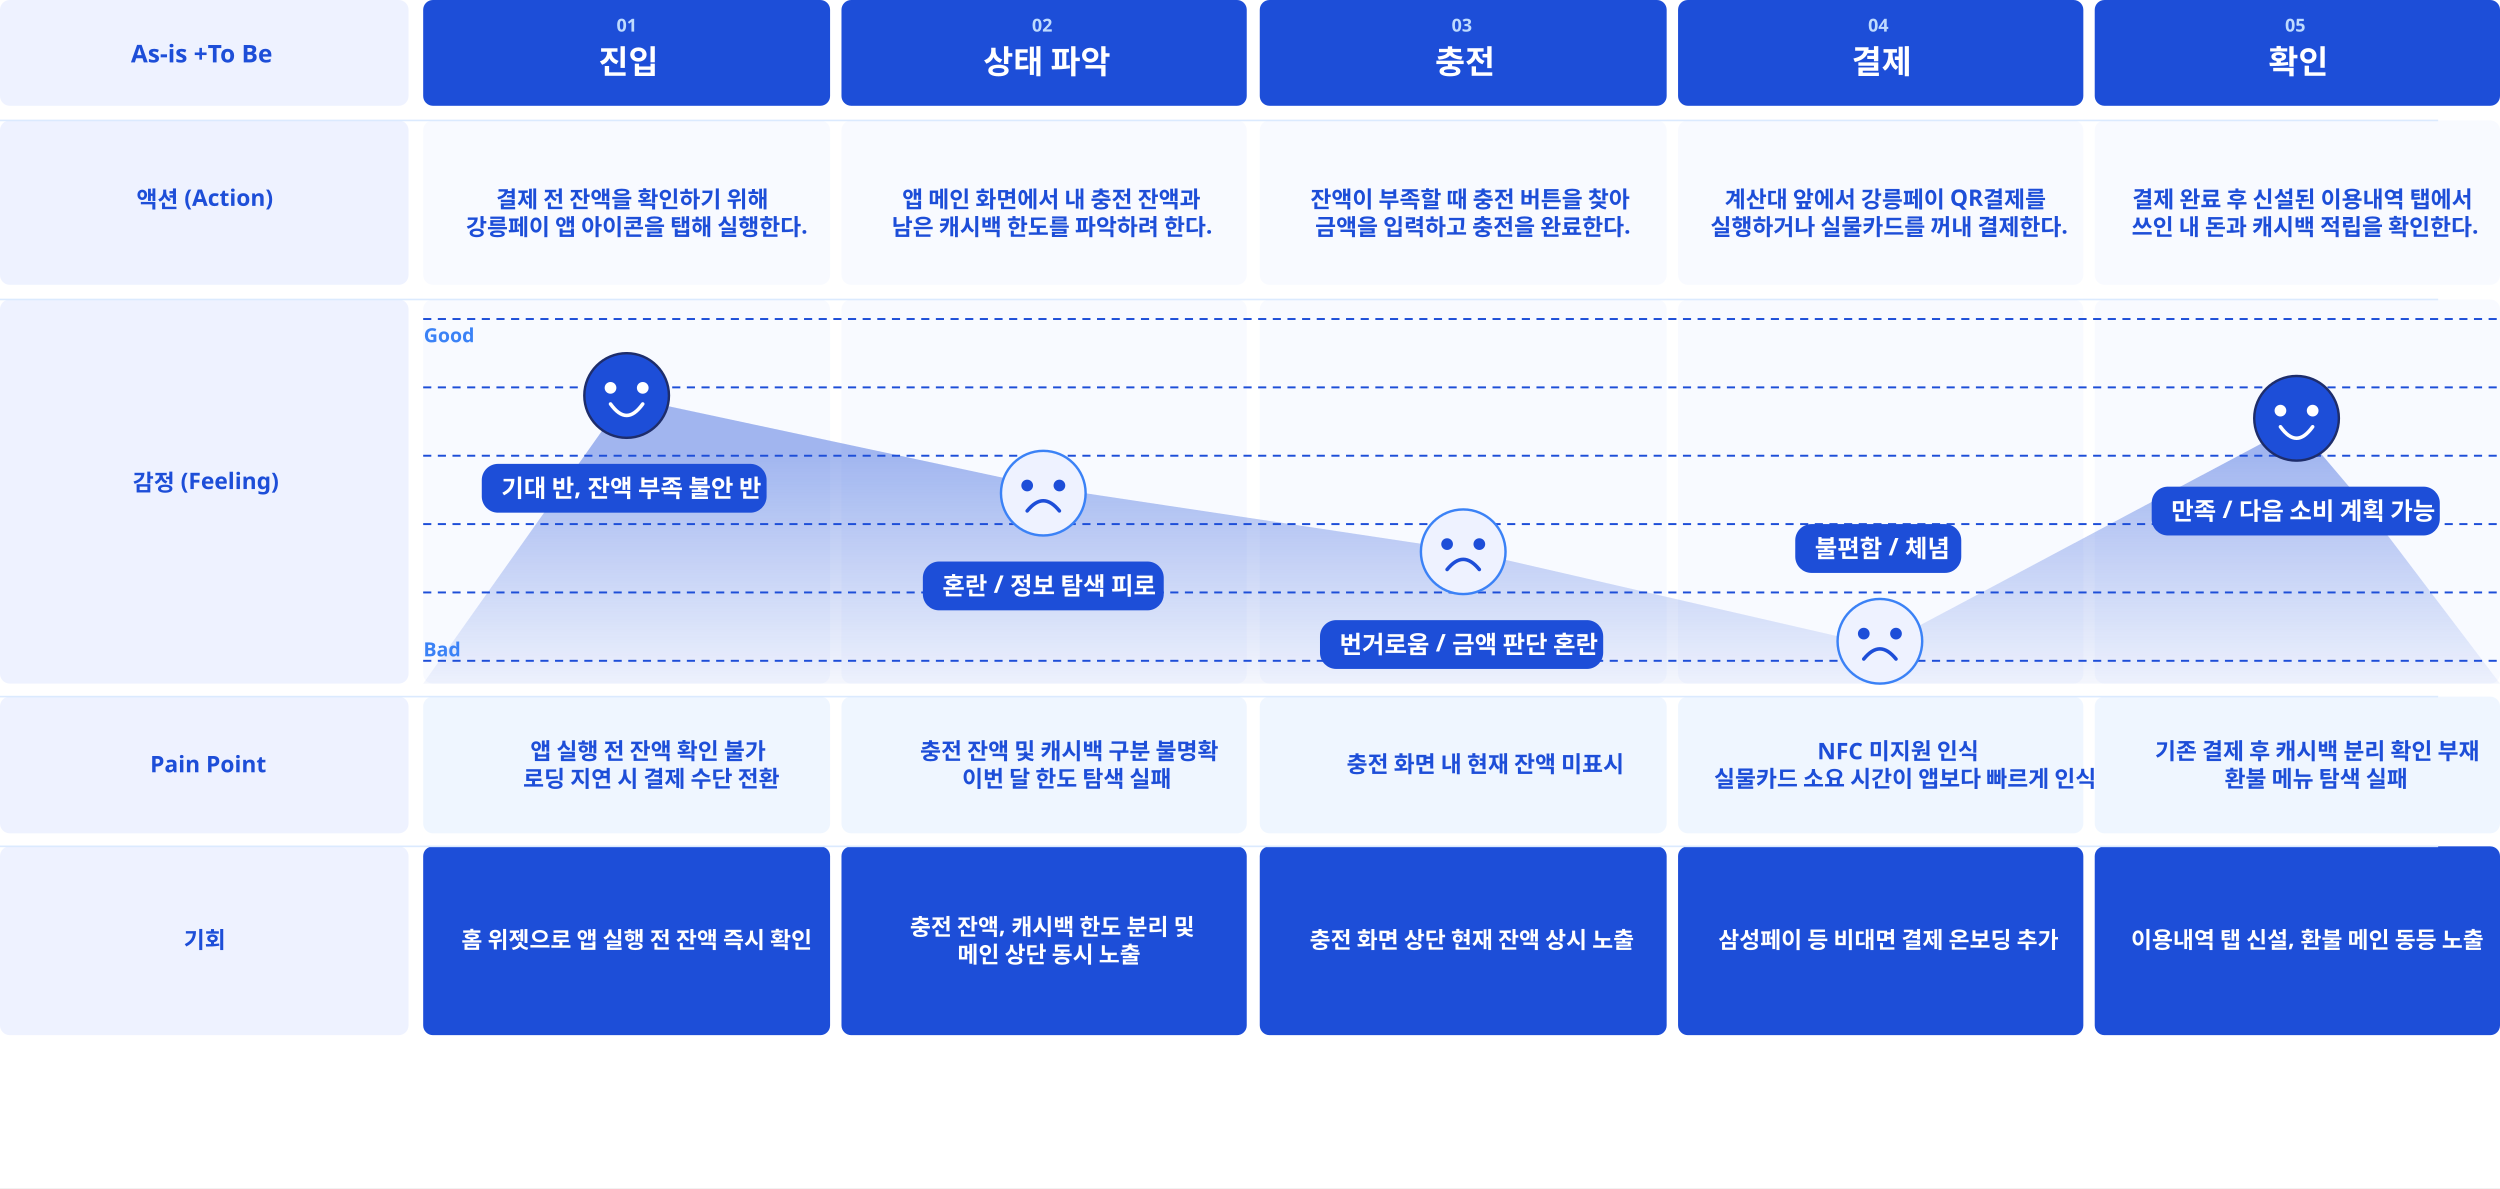
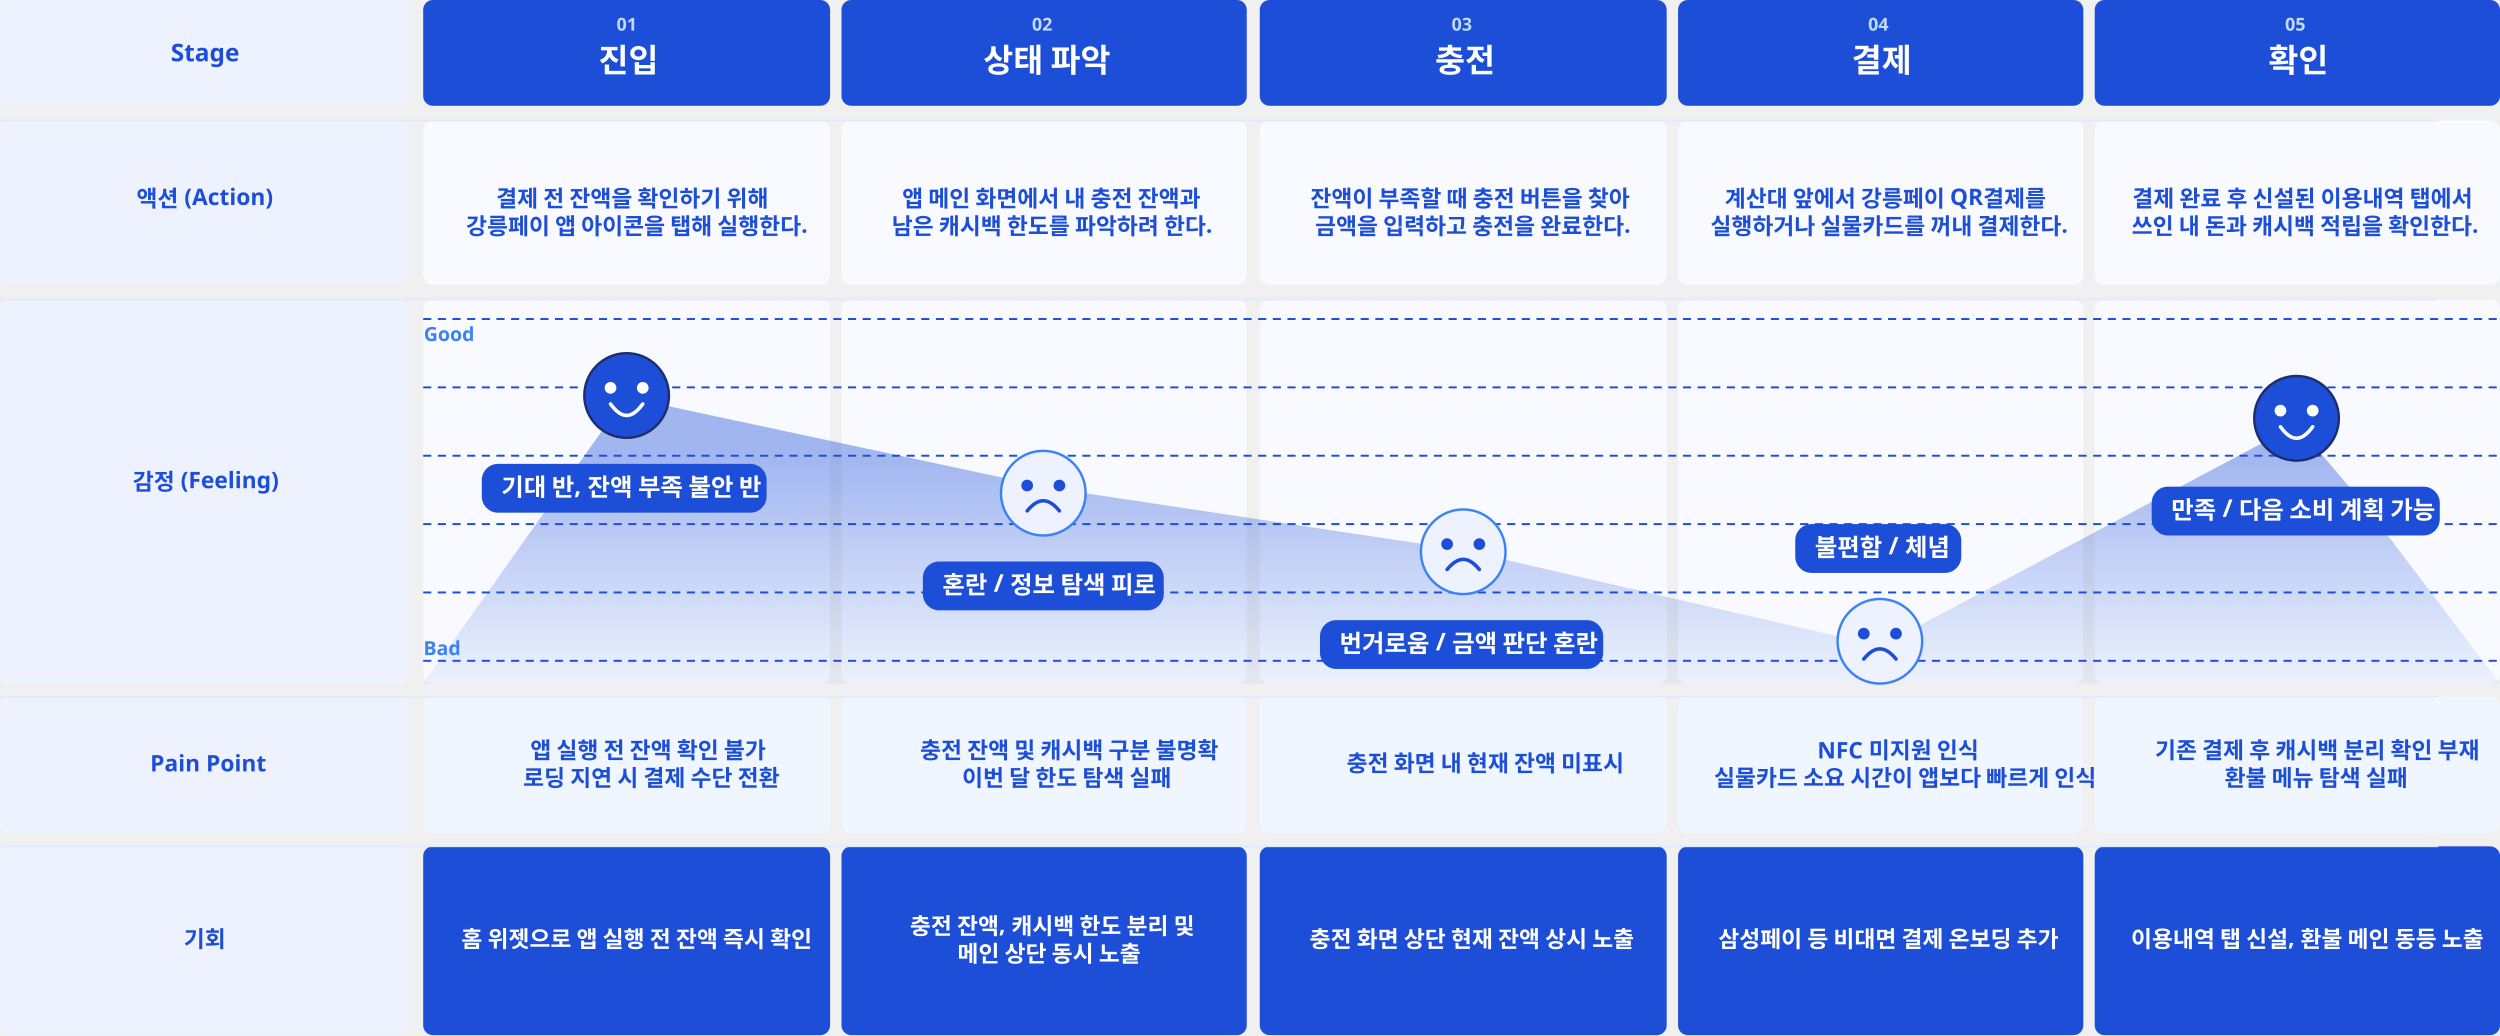
- <svg xmlns="http://www.w3.org/2000/svg" width="1536" height="730" viewBox="0 0 1536 730" fill="none">
-   <rect width="1536" height="730" fill="white" />
+ <svg xmlns="http://www.w3.org/2000/svg" width="1536" height="636" viewBox="0 0 1536 636" fill="none">
  <path d="M504 184H266C262.686 184 260 186.686 260 190V414C260 417.314 262.686 420 266 420H504C507.314 420 510 417.314 510 414V190C510 186.686 507.314 184 504 184Z" fill="#F8FAFF" />
  <path d="M760 184H523C519.686 184 517 186.686 517 190V414C517 417.314 519.686 420 523 420H760C763.314 420 766 417.314 766 414V190C766 186.686 763.314 184 760 184Z" fill="#F8FAFF" />
  <path d="M1018 184H780C776.686 184 774 186.686 774 190V414C774 417.314 776.686 420 780 420H1018C1021.31 420 1024 417.314 1024 414V190C1024 186.686 1021.31 184 1018 184Z" fill="#F8FAFF" />
  <path d="M1274 184H1037C1033.69 184 1031 186.686 1031 190V414C1031 417.314 1033.69 420 1037 420H1274C1277.31 420 1280 417.314 1280 414V190C1280 186.686 1277.31 184 1274 184Z" fill="#F8FAFF" />
  <path d="M1530 184H1293C1289.69 184 1287 186.686 1287 190V414C1287 417.314 1289.69 420 1293 420H1530C1533.31 420 1536 417.314 1536 414V190C1536 186.686 1533.31 184 1530 184Z" fill="#F8FAFF" />
  <path d="M245 0H6C2.686 0 0 2.686 0 6V59C0 62.314 2.686 65 6 65H245C248.314 65 251 62.314 251 59V6C251 2.686 248.314 0 245 0Z" fill="#EEF2FF" />
  <path d="M245 74H6C2.686 74 0 76.686 0 80V169C0 172.314 2.686 175 6 175H245C248.314 175 251 172.314 251 169V80C251 76.686 248.314 74 245 74Z" fill="#EEF2FF" />
  <path d="M245 184H6C2.686 184 0 186.686 0 190V414C0 417.314 2.686 420 6 420H245C248.314 420 251 417.314 251 414V190C251 186.686 248.314 184 245 184Z" fill="#EEF2FF" />
  <path d="M245 428H6C2.686 428 0 430.686 0 434V506C0 509.314 2.686 512 6 512H245C248.314 512 251 509.314 251 506V434C251 430.686 248.314 428 245 428Z" fill="#EEF2FF" />
  <path d="M245 520H6C2.686 520 0 522.686 0 526V630C0 633.314 2.686 636 6 636H245C248.314 636 251 633.314 251 630V526C251 522.686 248.314 520 245 520Z" fill="#EEF2FF" />
  <text fill="#1D4ED8" style="white-space: pre" xml:space="preserve" font-family="Pretendard" font-size="15" font-weight="bold" letter-spacing="0em">
-     <tspan x="80.447" y="38.332">As-is +To Be</tspan>
-   </text>
-   <text fill="#1D4ED8" style="white-space: pre" xml:space="preserve" font-family="Pretendard" font-size="14" font-weight="bold" letter-spacing="0em">
-     <tspan x="83.826" y="127.477">액션 (Action)</tspan>
-   </text>
-   <text fill="#1D4ED8" style="white-space: pre" xml:space="preserve" font-family="Pretendard" font-size="14" font-weight="bold" letter-spacing="0em">
-     <tspan x="81.584" y="301.477">감정 (Feeling)</tspan>
-   </text>
-   <text fill="#1D4ED8" style="white-space: pre" xml:space="preserve" font-family="Pretendard" font-size="14" font-weight="bold" letter-spacing="0em">
-     <tspan x="92.235" y="474.477">Pain Point</tspan>
-   </text>
-   <text fill="#1D4ED8" style="white-space: pre" xml:space="preserve" font-family="Pretendard" font-size="14" font-weight="bold" letter-spacing="0em">
-     <tspan x="112.9" y="582.477">기회</tspan>
+     <tspan x="104.896" y="37.664">Stage</tspan>
+   </text>
+   <text fill="#1D4ED8" style="white-space: pre" xml:space="preserve" font-family="Pretendard" font-size="14" font-weight="bold" letter-spacing="0em">
+     <tspan x="83.826" y="126.953">액션 (Action)</tspan>
+   </text>
+   <text fill="#1D4ED8" style="white-space: pre" xml:space="preserve" font-family="Pretendard" font-size="14" font-weight="bold" letter-spacing="0em">
+     <tspan x="81.584" y="300.953">감정 (Feeling)</tspan>
+   </text>
+   <text fill="#1D4ED8" style="white-space: pre" xml:space="preserve" font-family="Pretendard" font-size="14" font-weight="bold" letter-spacing="0em">
+     <tspan x="92.236" y="473.953">Pain Point</tspan>
+   </text>
+   <text fill="#1D4ED8" style="white-space: pre" xml:space="preserve" font-family="Pretendard" font-size="14" font-weight="bold" letter-spacing="0em">
+     <tspan x="112.9" y="581.953">기회</tspan>
  </text>
  <path d="M504 0H266C262.686 0 260 2.686 260 6V59C260 62.314 262.686 65 266 65H504C507.314 65 510 62.314 510 59V6C510 2.686 507.314 0 504 0Z" fill="#1D4ED8" />
  <text fill="#BFDBFE" style="white-space: pre" xml:space="preserve" font-family="Pretendard" font-size="11" font-weight="bold" letter-spacing="0em">
-     <tspan x="378.791" y="19.41">01</tspan>
-   </text>
-   <text fill="white" style="white-space: pre" xml:space="preserve" font-family="Pretendard" font-size="20" font-weight="bold" letter-spacing="0em">
-     <tspan x="367.715" y="45.109">진입</tspan>
+     <tspan x="378.791" y="18.82">01</tspan>
+   </text>
+   <text fill="white" style="white-space: pre" xml:space="preserve" font-family="Pretendard" font-size="20" font-weight="bold" letter-spacing="0em">
+     <tspan x="367.715" y="44.219">진입</tspan>
  </text>
  <path d="M504 74H266C262.686 74 260 76.686 260 80V169C260 172.314 262.686 175 266 175H504C507.314 175 510 172.314 510 169V80C510 76.686 507.314 74 504 74Z" fill="#F8FAFF" />
  <text fill="#1D4ED8" style="white-space: pre" xml:space="preserve" font-family="Pretendard" font-size="14" font-weight="bold" letter-spacing="0em">
-     <tspan x="304.836" y="127.477">결제 전 잔액을 확인하기 위해 
- </tspan>
-     <tspan x="286.324" y="144.477">강릉페이 앱 아이콘을 탭해 실행한다.</tspan>
+     <tspan x="304.836" y="126.953">결제 전 잔액을 확인하기 위해  </tspan>
+   </text>
+   <text fill="#1D4ED8" style="white-space: pre" xml:space="preserve" font-family="Pretendard" font-size="14" font-weight="bold" letter-spacing="0em">
+     <tspan x="286.324" y="143.953">강릉페이 앱 아이콘을 탭해 실행한다.</tspan>
  </text>
  <path d="M504 428H266C262.686 428 260 430.686 260 434V506C260 509.314 262.686 512 266 512H504C507.314 512 510 509.314 510 506V434C510 430.686 507.314 428 504 428Z" fill="#EFF6FF" />
  <text fill="#1D4ED8" style="white-space: pre" xml:space="preserve" font-family="Pretendard" font-size="14" font-weight="bold" letter-spacing="0em">
-     <tspan x="325.822" y="466.477">앱 실행 전 잔액 확인 불가 
- </tspan>
-     <tspan x="321.386" y="483.477">로딩 지연 시 결제 수단 전환</tspan>
+     <tspan x="325.822" y="465.953">앱 실행 전 잔액 확인 불가  </tspan>
+   </text>
+   <text fill="#1D4ED8" style="white-space: pre" xml:space="preserve" font-family="Pretendard" font-size="14" font-weight="bold" letter-spacing="0em">
+     <tspan x="321.387" y="482.953">로딩 지연 시 결제 수단 전환</tspan>
  </text>
  <path d="M504 520H266C262.686 520 260 522.686 260 526V630C260 633.314 262.686 636 266 636H504C507.314 636 510 633.314 510 630V526C510 522.686 507.314 520 504 520Z" fill="#1D4ED8" />
  <text fill="white" style="white-space: pre" xml:space="preserve" font-family="Pretendard" font-size="14" font-weight="bold" letter-spacing="0em">
-     <tspan x="283.46" y="582.477">홈 위젯으로 앱 실행 전 잔액 즉시 확인</tspan>
+     <tspan x="283.461" y="581.953">홈 위젯으로 앱 실행 전 잔액 즉시 확인</tspan>
  </text>
  <path d="M760 0H523C519.686 0 517 2.686 517 6V59C517 62.314 519.686 65 523 65H760C763.314 65 766 62.314 766 59V6C766 2.686 763.314 0 760 0Z" fill="#1D4ED8" />
  <text fill="#BFDBFE" style="white-space: pre" xml:space="preserve" font-family="Pretendard" font-size="11" font-weight="bold" letter-spacing="0em">
-     <tspan x="634.012" y="19.41">02</tspan>
-   </text>
-   <text fill="white" style="white-space: pre" xml:space="preserve" font-family="Pretendard" font-size="20" font-weight="bold" letter-spacing="0em">
-     <tspan x="604.125" y="45.109">상태 파악</tspan>
+     <tspan x="634.012" y="18.82">02</tspan>
+   </text>
+   <text fill="white" style="white-space: pre" xml:space="preserve" font-family="Pretendard" font-size="20" font-weight="bold" letter-spacing="0em">
+     <tspan x="604.125" y="44.219">상태 파악</tspan>
  </text>
  <path d="M760 74H523C519.686 74 517 76.686 517 80V169C517 172.314 519.686 175 523 175H760C763.314 175 766 172.314 766 169V80C766 76.686 763.314 74 760 74Z" fill="#F8FAFF" />
  <text fill="#1D4ED8" style="white-space: pre" xml:space="preserve" font-family="Pretendard" font-size="14" font-weight="bold" letter-spacing="0em">
-     <tspan x="554.286" y="127.477">앱 메인 화면에서 내 충전 잔액과
- </tspan>
-     <tspan x="547.874" y="144.477">남은 캐시백 한도를 파악하려 한다.</tspan>
-   </text>
-   <path d="M384.5 244L260 420H1536L1453 310.5L1411 261L1155.5 397L899 338L646.5 300L384.5 244Z" fill="url(#paint0_linear_949_6165)" />
+     <tspan x="554.287" y="126.953">앱 메인 화면에서 내 충전 잔액과 </tspan>
+   </text>
+   <text fill="#1D4ED8" style="white-space: pre" xml:space="preserve" font-family="Pretendard" font-size="14" font-weight="bold" letter-spacing="0em">
+     <tspan x="547.875" y="143.953">남은 캐시백 한도를 파악하려 한다.</tspan>
+   </text>
+   <path d="M384.5 244L260 420H1536L1453 310.5L1411 261L1155.5 397L899 338L646.5 300L384.5 244Z" fill="url(#paint0_linear_2440_1563)" />
  <path d="M760 428H523C519.686 428 517 430.686 517 434V506C517 509.314 519.686 512 523 512H760C763.314 512 766 509.314 766 506V434C766 430.686 763.314 428 760 428Z" fill="#EFF6FF" />
  <path d="M760 520H523C519.686 520 517 522.686 517 526V630C517 633.314 519.686 636 523 636H760C763.314 636 766 633.314 766 630V526C766 522.686 763.314 520 760 520Z" fill="#1D4ED8" />
  <text fill="white" style="white-space: pre" xml:space="preserve" font-family="Pretendard" font-size="14" font-weight="bold" letter-spacing="0em">
-     <tspan x="559.045" y="574.477">충전 잔액, 캐시백 한도 분리 및
- </tspan>
-     <tspan x="588.262" y="591.477">메인 상단 동시 노출</tspan>
+     <tspan x="559.045" y="573.953">충전 잔액, 캐시백 한도 분리 및 </tspan>
+   </text>
+   <text fill="white" style="white-space: pre" xml:space="preserve" font-family="Pretendard" font-size="14" font-weight="bold" letter-spacing="0em">
+     <tspan x="588.262" y="590.953">메인 상단 동시 노출</tspan>
  </text>
  <path d="M1018 0H780C776.686 0 774 2.686 774 6V59C774 62.314 776.686 65 780 65H1018C1021.31 65 1024 62.314 1024 59V6C1024 2.686 1021.31 0 1018 0Z" fill="#1D4ED8" />
  <text fill="#BFDBFE" style="white-space: pre" xml:space="preserve" font-family="Pretendard" font-size="11" font-weight="bold" letter-spacing="0em">
-     <tspan x="891.856" y="19.41">03</tspan>
-   </text>
-   <text fill="white" style="white-space: pre" xml:space="preserve" font-family="Pretendard" font-size="20" font-weight="bold" letter-spacing="0em">
-     <tspan x="881.715" y="45.109">충전</tspan>
+     <tspan x="891.855" y="18.82">03</tspan>
+   </text>
+   <text fill="white" style="white-space: pre" xml:space="preserve" font-family="Pretendard" font-size="20" font-weight="bold" letter-spacing="0em">
+     <tspan x="881.715" y="44.219">충전</tspan>
  </text>
  <path d="M1018 74H780C776.686 74 774 76.686 774 80V169C774 172.314 776.686 175 780 175H1018C1021.31 175 1024 172.314 1024 169V80C1024 76.686 1021.31 74 1018 74Z" fill="#F8FAFF" />
  <text fill="#1D4ED8" style="white-space: pre" xml:space="preserve" font-family="Pretendard" font-size="14" font-weight="bold" letter-spacing="0em">
-     <tspan x="805.123" y="127.477">잔액이 부족할 때 충전 버튼을 찾아 
- </tspan>
-     <tspan x="807.987" y="144.477">금액을 입력하고 충전을 완료한다.</tspan>
+     <tspan x="805.123" y="126.953">잔액이 부족할 때 충전 버튼을 찾아  </tspan>
+   </text>
+   <text fill="#1D4ED8" style="white-space: pre" xml:space="preserve" font-family="Pretendard" font-size="14" font-weight="bold" letter-spacing="0em">
+     <tspan x="807.986" y="143.953">금액을 입력하고 충전을 완료한다.</tspan>
  </text>
  <path d="M1018 428H780C776.686 428 774 430.686 774 434V506C774 509.314 776.686 512 780 512H1018C1021.31 512 1024 509.314 1024 506V434C1024 430.686 1021.31 428 1018 428Z" fill="#EFF6FF" />
  <path d="M1018 520H780C776.686 520 774 522.686 774 526V630C774 633.314 776.686 636 780 636H1018C1021.31 636 1024 633.314 1024 630V526C1024 522.686 1021.31 520 1018 520Z" fill="#1D4ED8" />
  <text fill="white" style="white-space: pre" xml:space="preserve" font-family="Pretendard" font-size="14" font-weight="bold" letter-spacing="0em">
-     <tspan x="804.623" y="582.477">충전 화면 상단 현재 잔액 상시 노출</tspan>
+     <tspan x="804.623" y="581.953">충전 화면 상단 현재 잔액 상시 노출</tspan>
  </text>
  <path d="M1274 0H1037C1033.69 0 1031 2.686 1031 6V59C1031 62.314 1033.69 65 1037 65H1274C1277.31 65 1280 62.314 1280 59V6C1280 2.686 1277.31 0 1274 0Z" fill="#1D4ED8" />
  <text fill="#BFDBFE" style="white-space: pre" xml:space="preserve" font-family="Pretendard" font-size="11" font-weight="bold" letter-spacing="0em">
-     <tspan x="1147.75" y="19.41">04</tspan>
-   </text>
-   <text fill="white" style="white-space: pre" xml:space="preserve" font-family="Pretendard" font-size="20" font-weight="bold" letter-spacing="0em">
-     <tspan x="1137.71" y="45.109">결제</tspan>
+     <tspan x="1147.75" y="18.82">04</tspan>
+   </text>
+   <text fill="white" style="white-space: pre" xml:space="preserve" font-family="Pretendard" font-size="20" font-weight="bold" letter-spacing="0em">
+     <tspan x="1137.71" y="44.219">결제</tspan>
  </text>
  <path d="M1274 74H1037C1033.69 74 1031 76.686 1031 80V169C1031 172.314 1033.69 175 1037 175H1274C1277.31 175 1280 172.314 1280 169V80C1280 76.686 1277.31 74 1274 74Z" fill="#F8FAFF" />
  <text fill="#1D4ED8" style="white-space: pre" xml:space="preserve" font-family="Pretendard" font-size="14" font-weight="bold" letter-spacing="0em">
-     <tspan x="1059.7" y="127.477">계산대 앞에서 강릉페이 QR결제를 
- </tspan>
-     <tspan x="1050.89" y="144.477">실행하거나 실물카드를 꺼내 결제한다.</tspan>
+     <tspan x="1059.7" y="126.953">계산대 앞에서 강릉페이 QR결제를  </tspan>
+   </text>
+   <text fill="#1D4ED8" style="white-space: pre" xml:space="preserve" font-family="Pretendard" font-size="14" font-weight="bold" letter-spacing="0em">
+     <tspan x="1050.89" y="143.953">실행하거나 실물카드를 꺼내 결제한다.</tspan>
  </text>
  <path d="M1274 428H1037C1033.69 428 1031 430.686 1031 434V506C1031 509.314 1033.69 512 1037 512H1274C1277.31 512 1280 509.314 1280 506V434C1280 430.686 1277.31 428 1274 428Z" fill="#EFF6FF" />
  <path d="M1274 520H1037C1033.69 520 1031 522.686 1031 526V630C1031 633.314 1033.69 636 1037 636H1274C1277.31 636 1280 633.314 1280 630V526C1280 522.686 1277.31 520 1274 520Z" fill="#1D4ED8" />
  <text fill="white" style="white-space: pre" xml:space="preserve" font-family="Pretendard" font-size="14" font-weight="bold" letter-spacing="0em">
-     <tspan x="1055.69" y="582.477">삼성페이 등 비대면 결제 온보딩 추가</tspan>
+     <tspan x="1055.69" y="581.953">삼성페이 등 비대면 결제 온보딩 추가</tspan>
  </text>
  <path d="M1530 0H1293C1289.69 0 1287 2.686 1287 6V59C1287 62.314 1289.69 65 1293 65H1530C1533.31 65 1536 62.314 1536 59V6C1536 2.686 1533.31 0 1530 0Z" fill="#1D4ED8" />
  <text fill="#BFDBFE" style="white-space: pre" xml:space="preserve" font-family="Pretendard" font-size="11" font-weight="bold" letter-spacing="0em">
-     <tspan x="1403.92" y="19.41">05</tspan>
-   </text>
-   <text fill="white" style="white-space: pre" xml:space="preserve" font-family="Pretendard" font-size="20" font-weight="bold" letter-spacing="0em">
-     <tspan x="1393.71" y="45.109">확인</tspan>
+     <tspan x="1403.92" y="18.82">05</tspan>
+   </text>
+   <text fill="white" style="white-space: pre" xml:space="preserve" font-family="Pretendard" font-size="20" font-weight="bold" letter-spacing="0em">
+     <tspan x="1393.71" y="44.219">확인</tspan>
  </text>
  <path d="M1530 74H1293C1289.69 74 1287 76.686 1287 80V169C1287 172.314 1289.69 175 1293 175H1530C1533.31 175 1536 172.314 1536 169V80C1536 76.686 1533.31 74 1530 74Z" fill="#F8FAFF" />
  <text fill="#1D4ED8" style="white-space: pre" xml:space="preserve" font-family="Pretendard" font-size="14" font-weight="bold" letter-spacing="0em">
-     <tspan x="1310.07" y="127.477">결제 완료 후 신설된 이용내역 탭에서 
- </tspan>
-     <tspan x="1309.71" y="144.477">쓰인 내 돈과 캐시백 적립을 확인한다.</tspan>
+     <tspan x="1310.07" y="126.953">결제 완료 후 신설된 이용내역 탭에서  </tspan>
+   </text>
+   <text fill="#1D4ED8" style="white-space: pre" xml:space="preserve" font-family="Pretendard" font-size="14" font-weight="bold" letter-spacing="0em">
+     <tspan x="1309.71" y="143.953">쓰인 내 돈과 캐시백 적립을 확인한다.</tspan>
  </text>
  <path d="M1530 428H1293C1289.69 428 1287 430.686 1287 434V506C1287 509.314 1289.69 512 1293 512H1530C1533.31 512 1536 509.314 1536 506V434C1536 430.686 1533.31 428 1530 428Z" fill="#EFF6FF" />
  <path d="M1530 520H1293C1289.69 520 1287 522.686 1287 526V630C1287 633.314 1289.69 636 1293 636H1530C1533.31 636 1536 633.314 1536 630V526C1536 522.686 1533.31 520 1530 520Z" fill="#1D4ED8" />
  <text fill="white" style="white-space: pre" xml:space="preserve" font-family="Pretendard" font-size="14" font-weight="bold" letter-spacing="0em">
-     <tspan x="1309.28" y="582.477">이용내역 탭 신설, 환불 메인 동등 노출</tspan>
+     <tspan x="1309.28" y="581.953">이용내역 탭 신설, 환불 메인 동등 노출</tspan>
  </text>
  <path d="M260 196H1536" stroke="#1D4ED8" stroke-width="1.2" stroke-dasharray="5 4" />
  <path d="M260 238H1536" stroke="#1D4ED8" stroke-width="1.2" stroke-dasharray="5 4" />
  <path d="M260 280H1536" stroke="#1D4ED8" stroke-width="1.2" stroke-dasharray="5 4" />
  <path d="M260 322H1536" stroke="#1D4ED8" stroke-width="1.2" stroke-dasharray="5 4" />
  <path d="M260 364H1536" stroke="#1D4ED8" stroke-width="1.2" stroke-dasharray="5 4" />
  <path d="M260 406H1536" stroke="#1D4ED8" stroke-width="1.2" stroke-dasharray="5 4" />
  <path d="M385 269C399.359 269 411 257.359 411 243C411 228.641 399.359 217 385 217C370.641 217 359 228.641 359 243C359 257.359 370.641 269 385 269Z" fill="#1D4ED8" stroke="#1E2D6B" stroke-width="1.5" />
  <path d="M375.1 241.9C377.088 241.9 378.7 240.288 378.7 238.3C378.7 236.312 377.088 234.7 375.1 234.7C373.112 234.7 371.5 236.312 371.5 238.3C371.5 240.288 373.112 241.9 375.1 241.9Z" fill="white" />
-   <path d="M394.9 241.9C396.888 241.9 398.5 240.288 398.5 238.3C398.5 236.312 396.888 234.7 394.9 234.7C392.912 234.7 391.3 236.312 391.3 238.3C391.3 240.288 392.912 241.9 394.9 241.9Z" fill="white" />
+   <path d="M394.901 241.9C396.889 241.9 398.501 240.288 398.501 238.3C398.501 236.312 396.889 234.7 394.901 234.7C392.913 234.7 391.301 236.312 391.301 238.3C391.301 240.288 392.913 241.9 394.901 241.9Z" fill="white" />
  <path d="M375.1 248.2C381.9 257.6 388.1 257.6 394.9 248.2" stroke="white" stroke-width="2.2" stroke-linecap="round" />
  <path d="M641 329C655.359 329 667 317.359 667 303C667 288.641 655.359 277 641 277C626.641 277 615 288.641 615 303C615 317.359 626.641 329 641 329Z" fill="#EEF2FF" stroke="#3B82F6" stroke-width="1.5" />
  <path d="M631.1 301.9C633.088 301.9 634.7 300.288 634.7 298.3C634.7 296.312 633.088 294.7 631.1 294.7C629.112 294.7 627.5 296.312 627.5 298.3C627.5 300.288 629.112 301.9 631.1 301.9Z" fill="#1D4ED8" />
-   <path d="M650.9 301.9C652.888 301.9 654.5 300.288 654.5 298.3C654.5 296.312 652.888 294.7 650.9 294.7C648.912 294.7 647.3 296.312 647.3 298.3C647.3 300.288 648.912 301.9 650.9 301.9Z" fill="#1D4ED8" />
+   <path d="M650.901 301.9C652.889 301.9 654.501 300.288 654.501 298.3C654.501 296.312 652.889 294.7 650.901 294.7C648.913 294.7 647.301 296.312 647.301 298.3C647.301 300.288 648.913 301.9 650.901 301.9Z" fill="#1D4ED8" />
  <path d="M631.1 313.9C637.9 305.6 644.1 305.6 650.9 313.9" stroke="#1D4ED8" stroke-width="2.2" stroke-linecap="round" />
  <path d="M899 365C913.359 365 925 353.359 925 339C925 324.641 913.359 313 899 313C884.641 313 873 324.641 873 339C873 353.359 884.641 365 899 365Z" fill="#EEF2FF" stroke="#3B82F6" stroke-width="1.5" />
  <path d="M889.1 337.9C891.088 337.9 892.7 336.288 892.7 334.3C892.7 332.312 891.088 330.7 889.1 330.7C887.112 330.7 885.5 332.312 885.5 334.3C885.5 336.288 887.112 337.9 889.1 337.9Z" fill="#1D4ED8" />
-   <path d="M908.9 337.9C910.888 337.9 912.5 336.288 912.5 334.3C912.5 332.312 910.888 330.7 908.9 330.7C906.912 330.7 905.3 332.312 905.3 334.3C905.3 336.288 906.912 337.9 908.9 337.9Z" fill="#1D4ED8" />
+   <path d="M908.901 337.9C910.889 337.9 912.501 336.288 912.501 334.3C912.501 332.312 910.889 330.7 908.901 330.7C906.913 330.7 905.301 332.312 905.301 334.3C905.301 336.288 906.913 337.9 908.901 337.9Z" fill="#1D4ED8" />
  <path d="M889.1 349.9C895.9 341.6 902.1 341.6 908.9 349.9" stroke="#1D4ED8" stroke-width="2.2" stroke-linecap="round" />
  <path d="M1411 283C1425.36 283 1437 271.359 1437 257C1437 242.641 1425.36 231 1411 231C1396.64 231 1385 242.641 1385 257C1385 271.359 1396.64 283 1411 283Z" fill="#1D4ED8" stroke="#1E2D6B" stroke-width="1.5" />
  <path d="M1401.1 255.9C1403.09 255.9 1404.7 254.288 1404.7 252.3C1404.7 250.312 1403.09 248.7 1401.1 248.7C1399.11 248.7 1397.5 250.312 1397.5 252.3C1397.5 254.288 1399.11 255.9 1401.1 255.9Z" fill="white" />
  <path d="M1420.9 255.9C1422.89 255.9 1424.5 254.288 1424.5 252.3C1424.5 250.312 1422.89 248.7 1420.9 248.7C1418.91 248.7 1417.3 250.312 1417.3 252.3C1417.3 254.288 1418.91 255.9 1420.9 255.9Z" fill="white" />
  <path d="M1401.1 262.2C1407.9 271.6 1414.1 271.6 1420.9 262.2" stroke="white" stroke-width="2.2" stroke-linecap="round" />
  <path d="M0 74H1498" stroke="#DBEAFE" />
  <path d="M0 184H1498" stroke="#DBEAFE" />
  <path d="M0 428H1498" stroke="#DBEAFE" />
  <path d="M0 520H1498" stroke="#DBEAFE" />
  <text fill="#3B82F6" style="white-space: pre" xml:space="preserve" font-family="Pretendard" font-size="12" font-weight="bold" letter-spacing="0em">
-     <tspan x="260.359" y="210.266">Good</tspan>
+     <tspan x="260.359" y="209.531">Good</tspan>
  </text>
  <text fill="#3B82F6" style="white-space: pre" xml:space="preserve" font-family="Pretendard" font-size="12" font-weight="bold" letter-spacing="0em">
-     <tspan x="260.166" y="403.266">Bad</tspan>
-   </text>
-   <text fill="#1D4ED8" style="white-space: pre" xml:space="preserve" font-family="Pretendard" font-size="14" font-weight="bold" letter-spacing="0em">
-     <tspan x="565.286" y="466.477">충전 잔액 및 캐시백 구분 불명확
- </tspan>
-     <tspan x="591.099" y="483.477">이번 달 한도 탐색 실패</tspan>
-   </text>
-   <text fill="#1D4ED8" style="white-space: pre" xml:space="preserve" font-family="Pretendard" font-size="14" font-weight="bold" letter-spacing="0em">
-     <tspan x="827.336" y="474.477">충전 화면 내 현재 잔액 미표시</tspan>
-   </text>
-   <text fill="#1D4ED8" style="white-space: pre" xml:space="preserve" font-family="Pretendard" font-size="14" font-weight="bold" letter-spacing="0em">
-     <tspan x="1116.56" y="466.477">NFC 미지원 인식
- </tspan>
-     <tspan x="1053.09" y="483.477">실물카드 소요 시간이 앱보다 빠르게 인식</tspan>
-   </text>
-   <text fill="#1D4ED8" style="white-space: pre" xml:space="preserve" font-family="Pretendard" font-size="14" font-weight="bold" letter-spacing="0em">
-     <tspan x="1324.01" y="466.477">기존 결제 후 캐시백 분리 확인 부재 
- </tspan>
-     <tspan x="1366.76" y="483.477">환불 메뉴 탐색 실패</tspan>
-   </text>
-   <rect x="296" y="285" width="175" height="30" rx="10" fill="#1D4ED8" />
-   <text fill="white" style="white-space: pre" xml:space="preserve" font-family="Pretendard" font-size="15" font-weight="bold" letter-spacing="0em">
-     <tspan x="308" y="305.332">기대 반, 잔액 부족 불안 반</tspan>
-   </text>
-   <rect x="567" y="345" width="148" height="30" rx="10" fill="#1D4ED8" />
-   <text fill="white" style="white-space: pre" xml:space="preserve" font-family="Pretendard" font-size="15" font-weight="bold" letter-spacing="0em">
-     <tspan x="579" y="365.332">혼란 / 정보 탐색 피로</tspan>
-   </text>
-   <rect x="811" y="381" width="174" height="30" rx="10" fill="#1D4ED8" />
-   <text fill="white" style="white-space: pre" xml:space="preserve" font-family="Pretendard" font-size="15" font-weight="bold" letter-spacing="0em">
-     <tspan x="823" y="401.332">번거로움 / 금액 판단 혼란</tspan>
-   </text>
-   <rect x="1103" y="322" width="102" height="30" rx="10" fill="#1D4ED8" />
-   <text fill="white" style="white-space: pre" xml:space="preserve" font-family="Pretendard" font-size="15" font-weight="bold" letter-spacing="0em">
-     <tspan x="1115" y="342.332">불편함 / 체념</tspan>
-   </text>
-   <rect x="1322" y="299" width="177" height="30" rx="10" fill="#1D4ED8" />
-   <text fill="white" style="white-space: pre" xml:space="preserve" font-family="Pretendard" font-size="15" font-weight="bold" letter-spacing="0em">
-     <tspan x="1334" y="319.332">만족 / 다음 소비 계획 가능</tspan>
+     <tspan x="260.166" y="402.531">Bad</tspan>
+   </text>
+   <text fill="#1D4ED8" style="white-space: pre" xml:space="preserve" font-family="Pretendard" font-size="14" font-weight="bold" letter-spacing="0em">
+     <tspan x="565.285" y="465.953">충전 잔액 및 캐시백 구분 불명확 </tspan>
+   </text>
+   <text fill="#1D4ED8" style="white-space: pre" xml:space="preserve" font-family="Pretendard" font-size="14" font-weight="bold" letter-spacing="0em">
+     <tspan x="591.098" y="482.953">이번 달 한도 탐색 실패</tspan>
+   </text>
+   <text fill="#1D4ED8" style="white-space: pre" xml:space="preserve" font-family="Pretendard" font-size="14" font-weight="bold" letter-spacing="0em">
+     <tspan x="827.336" y="473.953">충전 화면 내 현재 잔액 미표시</tspan>
+   </text>
+   <text fill="#1D4ED8" style="white-space: pre" xml:space="preserve" font-family="Pretendard" font-size="14" font-weight="bold" letter-spacing="0em">
+     <tspan x="1116.56" y="465.953">NFC 미지원 인식 </tspan>
+   </text>
+   <text fill="#1D4ED8" style="white-space: pre" xml:space="preserve" font-family="Pretendard" font-size="14" font-weight="bold" letter-spacing="0em">
+     <tspan x="1053.09" y="482.953">실물카드 소요 시간이 앱보다 빠르게 인식</tspan>
+   </text>
+   <text fill="#1D4ED8" style="white-space: pre" xml:space="preserve" font-family="Pretendard" font-size="14" font-weight="bold" letter-spacing="0em">
+     <tspan x="1324.01" y="465.953">기존 결제 후 캐시백 분리 확인 부재  </tspan>
+   </text>
+   <text fill="#1D4ED8" style="white-space: pre" xml:space="preserve" font-family="Pretendard" font-size="14" font-weight="bold" letter-spacing="0em">
+     <tspan x="1366.76" y="482.953">환불 메뉴 탐색 실패</tspan>
+   </text>
+   <path d="M461 285H306C300.477 285 296 289.477 296 295V305C296 310.523 300.477 315 306 315H461C466.523 315 471 310.523 471 305V295C471 289.477 466.523 285 461 285Z" fill="#1D4ED8" />
+   <text fill="white" style="white-space: pre" xml:space="preserve" font-family="Pretendard" font-size="15" font-weight="bold" letter-spacing="0em">
+     <tspan x="308" y="304.664">기대 반, 잔액 부족 불안 반</tspan>
+   </text>
+   <path d="M705 345H577C571.477 345 567 349.477 567 355V365C567 370.523 571.477 375 577 375H705C710.523 375 715 370.523 715 365V355C715 349.477 710.523 345 705 345Z" fill="#1D4ED8" />
+   <text fill="white" style="white-space: pre" xml:space="preserve" font-family="Pretendard" font-size="15" font-weight="bold" letter-spacing="0em">
+     <tspan x="579" y="364.664">혼란 / 정보 탐색 피로</tspan>
+   </text>
+   <path d="M975 381H821C815.477 381 811 385.477 811 391V401C811 406.523 815.477 411 821 411H975C980.523 411 985 406.523 985 401V391C985 385.477 980.523 381 975 381Z" fill="#1D4ED8" />
+   <text fill="white" style="white-space: pre" xml:space="preserve" font-family="Pretendard" font-size="15" font-weight="bold" letter-spacing="0em">
+     <tspan x="823" y="400.664">번거로움 / 금액 판단 혼란</tspan>
+   </text>
+   <path d="M1195 322H1113C1107.48 322 1103 326.477 1103 332V342C1103 347.523 1107.48 352 1113 352H1195C1200.52 352 1205 347.523 1205 342V332C1205 326.477 1200.52 322 1195 322Z" fill="#1D4ED8" />
+   <text fill="white" style="white-space: pre" xml:space="preserve" font-family="Pretendard" font-size="15" font-weight="bold" letter-spacing="0em">
+     <tspan x="1115" y="341.664">불편함 / 체념</tspan>
+   </text>
+   <path d="M1489 299H1332C1326.48 299 1322 303.477 1322 309V319C1322 324.523 1326.48 329 1332 329H1489C1494.52 329 1499 324.523 1499 319V309C1499 303.477 1494.52 299 1489 299Z" fill="#1D4ED8" />
+   <text fill="white" style="white-space: pre" xml:space="preserve" font-family="Pretendard" font-size="15" font-weight="bold" letter-spacing="0em">
+     <tspan x="1334" y="318.664">만족 / 다음 소비 계획 가능</tspan>
  </text>
  <path d="M1155 420C1169.36 420 1181 408.359 1181 394C1181 379.641 1169.36 368 1155 368C1140.64 368 1129 379.641 1129 394C1129 408.359 1140.64 420 1155 420Z" fill="#EEF2FF" stroke="#3B82F6" stroke-width="1.5" />
  <path d="M1145.1 392.9C1147.09 392.9 1148.7 391.288 1148.7 389.3C1148.7 387.312 1147.09 385.7 1145.1 385.7C1143.11 385.7 1141.5 387.312 1141.5 389.3C1141.5 391.288 1143.11 392.9 1145.1 392.9Z" fill="#1D4ED8" />
  <path d="M1164.9 392.9C1166.89 392.9 1168.5 391.288 1168.5 389.3C1168.5 387.312 1166.89 385.7 1164.9 385.7C1162.91 385.7 1161.3 387.312 1161.3 389.3C1161.3 391.288 1162.91 392.9 1164.9 392.9Z" fill="#1D4ED8" />
  <path d="M1145.1 404.9C1151.9 396.6 1158.1 396.6 1164.9 404.9" stroke="#1D4ED8" stroke-width="2.2" stroke-linecap="round" />
  <defs>
-     <linearGradient id="paint0_linear_949_6165" x1="260" y1="278" x2="260" y2="420" gradientUnits="userSpaceOnUse">
+     <linearGradient id="paint0_linear_2440_1563" x1="260" y1="278" x2="260" y2="420" gradientUnits="userSpaceOnUse">
      <stop stop-color="#1D4ED8" stop-opacity="0.4" />
      <stop offset="1" stop-color="#1D4ED8" stop-opacity="0.05" />
    </linearGradient>
  </defs>
</svg>
